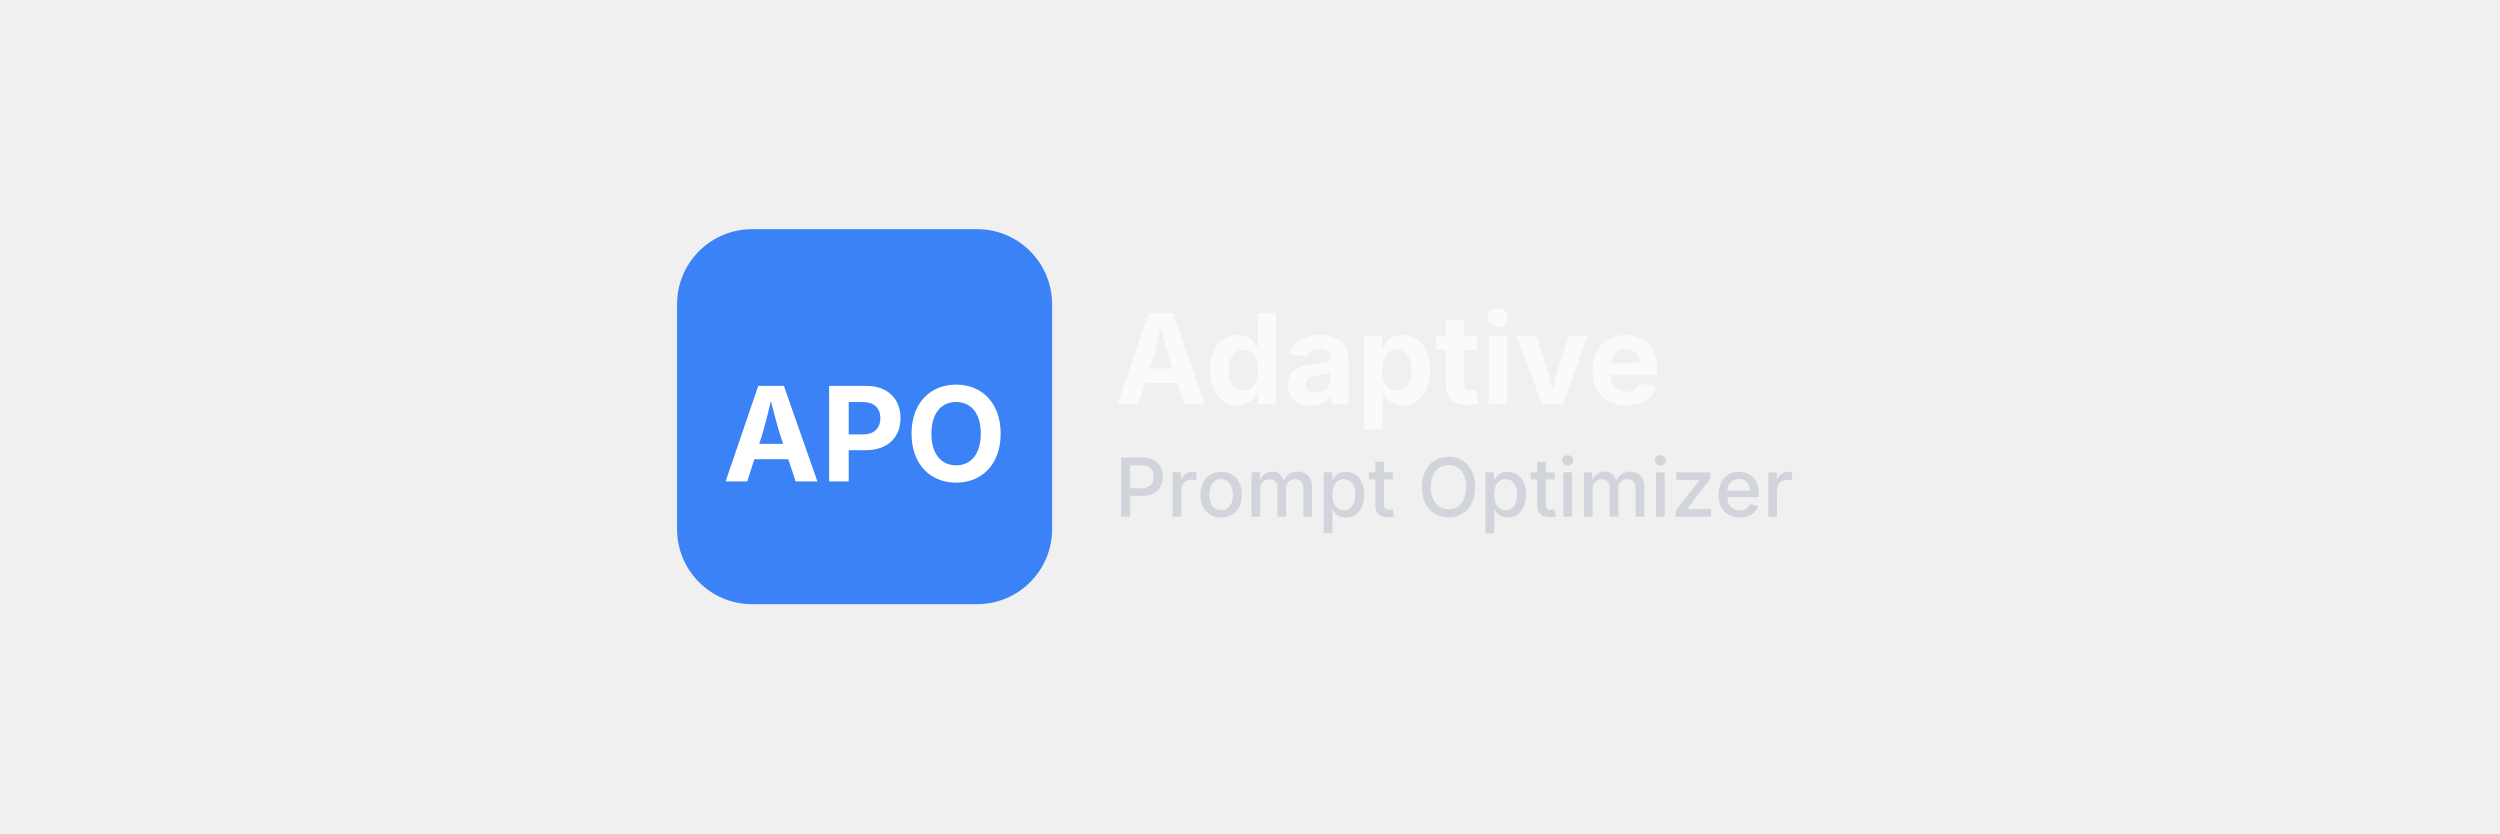
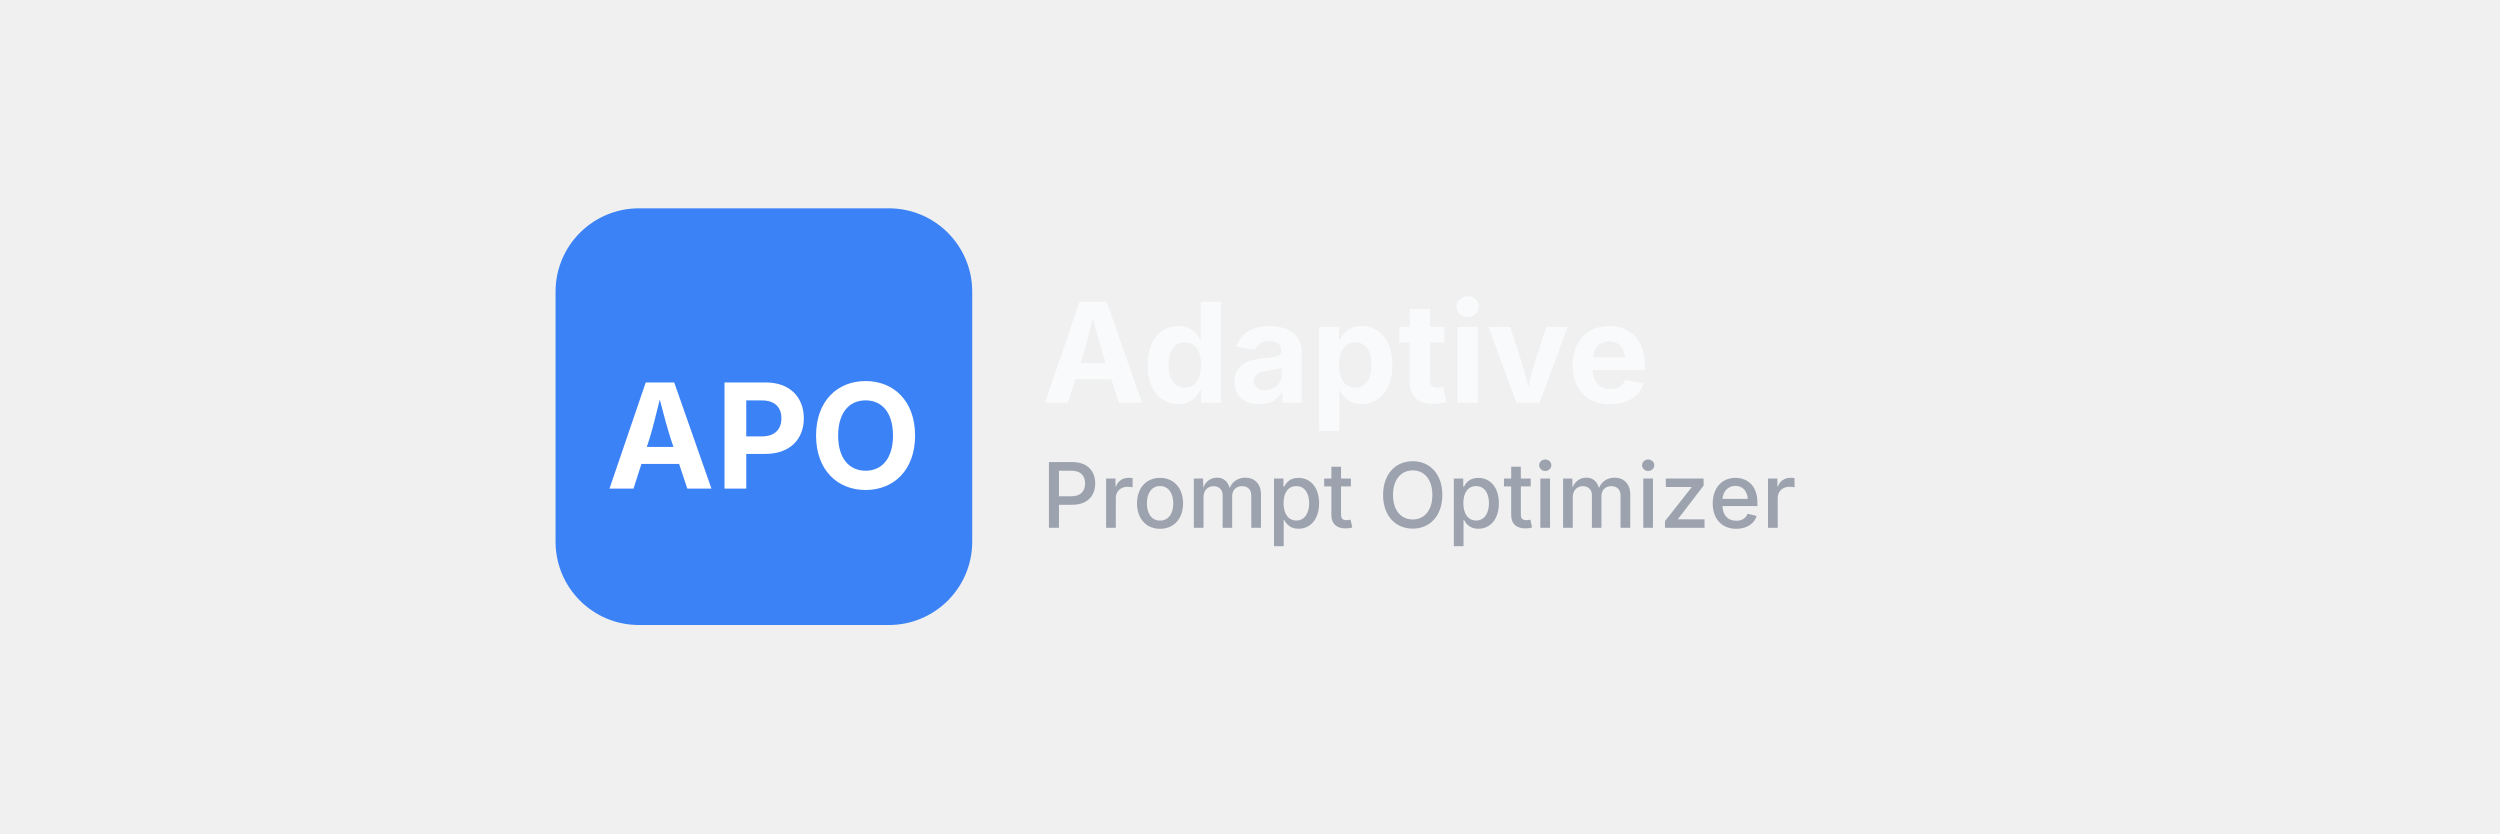
- <svg xmlns="http://www.w3.org/2000/svg" width="720" height="240" viewBox="0 0 720 240" fill="none">
-   <rect width="720" height="240" fill="none" />
-   <g transform="translate(375,120) scale(0.9)" text-rendering="geometricPrecision">
+ <svg xmlns="http://www.w3.org/2000/svg" width="1440" height="480" viewBox="0 0 1440 480" fill="none">
+   <rect width="1440" height="480" fill="none" />
+   <g transform="translate(720,240) scale(2)" text-rendering="geometricPrecision">
    <rect x="-200" y="-60" width="120" height="120" rx="24" fill="#3B82F6" />
    <text x="-140" y="5" text-anchor="middle" dominant-baseline="middle" font-family="Inter, system-ui, -apple-system, 'Segoe UI', Roboto, Helvetica, Arial, sans-serif" font-weight="700" font-size="42" fill="#FFFFFF">APO</text>
    <g transform="translate(-60,0)">
      <text x="0" y="-4" font-family="Inter, system-ui, -apple-system, 'Segoe UI', Roboto, Helvetica, Arial, sans-serif" font-weight="700" font-size="40" fill="#F9FAFB">Adaptive</text>
-       <text x="0" y="32" font-family="Inter, system-ui, -apple-system, 'Segoe UI', Roboto, Helvetica, Arial, sans-serif" font-weight="500" font-size="26" fill="#D1D5DB">Prompt Optimizer</text>
+       <text x="0" y="32" font-family="Inter, system-ui, -apple-system, 'Segoe UI', Roboto, Helvetica, Arial, sans-serif" font-weight="500" font-size="26" fill="#9CA3AF">Prompt Optimizer</text>
    </g>
  </g>
</svg>
